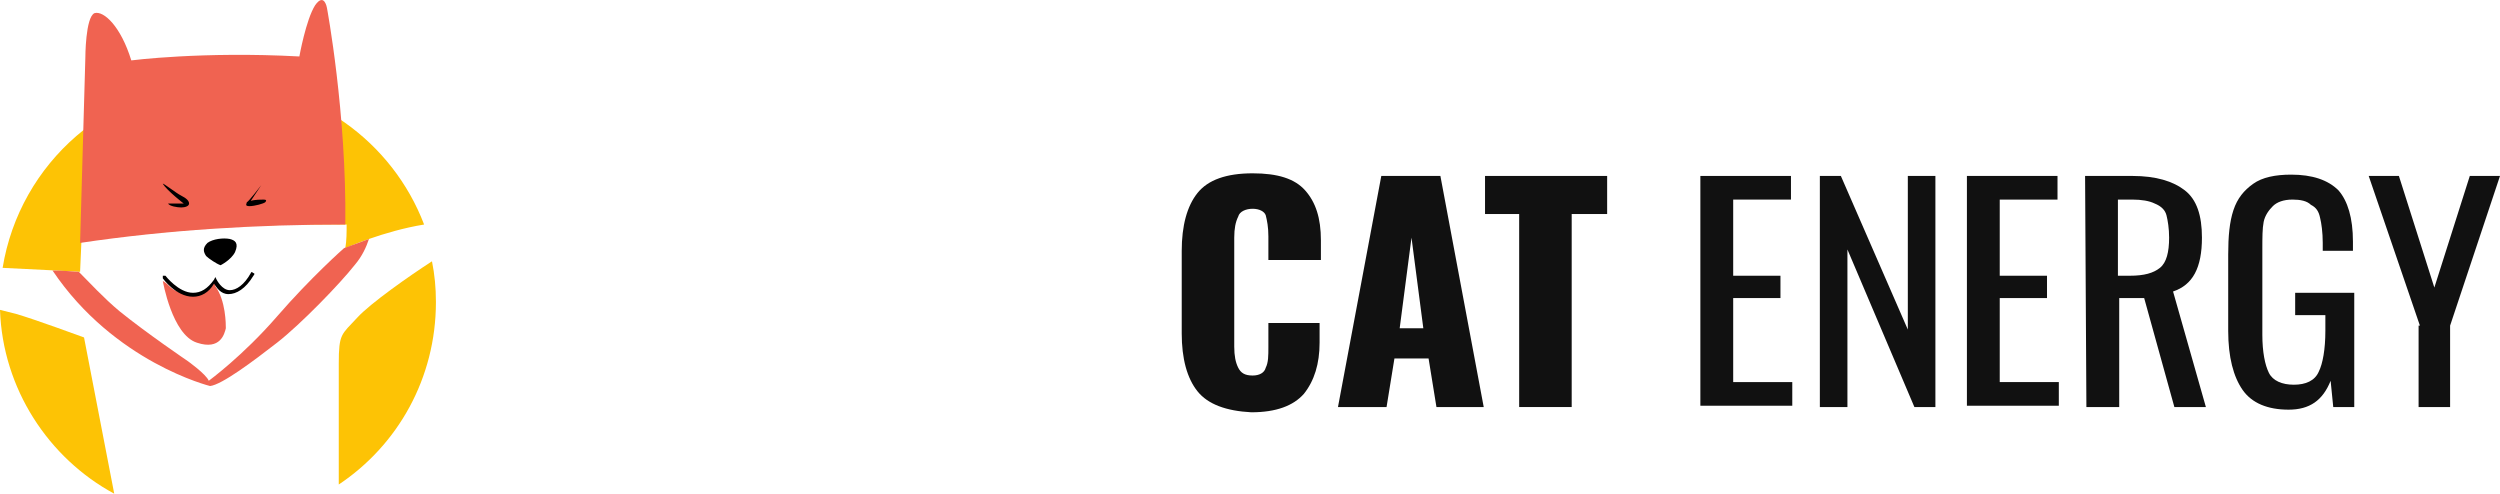
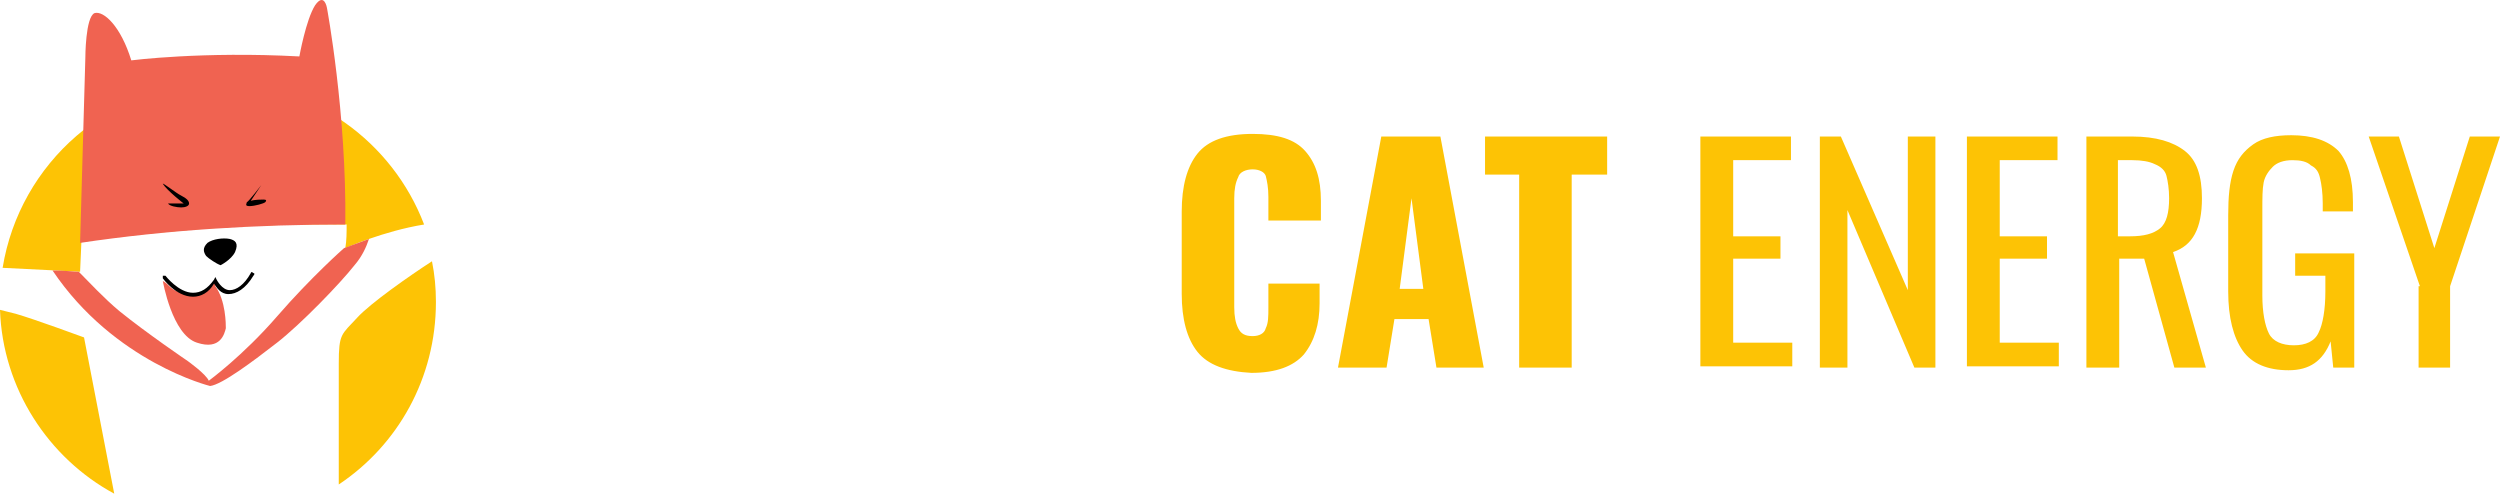
- <svg xmlns="http://www.w3.org/2000/svg" version="1.1" id="Layer_1" x="0px" y="0px" viewBox="0 0 190.4 37.6" style="enable-background:new 0 0 190.4 37.6;" xml:space="preserve">
-   <style type="text/css">
- 	.st0{fill:#FDC305;}
- 	.st1{fill:#F06351;}
- 	.st2{fill:#111111;}
- </style>
+ <svg xmlns="http://www.w3.org/2000/svg" id="Layer_2" viewBox="0 0.002 190.4 37.598">
+   <style>
+         .st0{fill:#fdc305}.st1{fill:#f06351}
+     </style>
+   <path d="M6.1 20.7l.1-2.3c6.7-.9 13.4-1.4 20.2-1.3 0 .6 0 1.2-.1 1.8 0 0 2.9-1.3 6-1.8-2.4-6.3-8.5-10.8-15.6-10.8C8.4 6.3 1.5 12.4.2 20.4c2.2.1 5.9.3 5.9.3zM27.2 24.2c-1.2 1.3-1.4 1.2-1.4 3.5v9.2c4.5-3 7.4-8.1 7.4-13.9 0-1.1-.1-2.1-.3-3.1-1.7 1.1-4.7 3.2-5.7 4.3zM6.4 25.7s-3.8-1.4-5.2-1.8L0 23.6c.2 6 3.7 11.3 8.7 14L6.4 25.7z" class="st0" />
+   <path d="M26.3 17.1C26.4 8.6 24.9.6 24.9.6s-.2-1.2-.9-.2c-.7 1.1-1.2 3.9-1.2 3.9-7.4-.4-12.8.3-12.8.3C9.2 2 7.9.8 7.2 1c-.7.3-.7 3.4-.7 3.4l-.4 14.1c6.7-1 13.5-1.4 20.2-1.4z" class="st1" />
+   <path d="M12.4 14c0-.1 1 .7 1.4.9.4.2.6.4.6.6 0 .2-.3.3-.6.3s-.9-.1-1-.3H14c.1.1-1.3-1-1.6-1.5zM19.9 14.1s-1 1.3-1.1 1.3c0 .1-.2.3.2.3s1.1-.2 1.2-.3c.1-.1.1-.2-.1-.2s-.7 0-1 .1l.8-1.2s.1-.1 0 0zM16.8 20.2s.8-.4 1.1-1c.3-.7 0-.9-.4-1-.5-.1-1.3 0-1.7.3-.4.4-.3.7-.1 1 .2.2.8.6 1.1.7z" />
+   <path d="M16.3 21.5s-.2.4-.5.6c-.2.2-.6.4-1 .4-.6 0-1.1-.2-1.5-.4-.2-.1-.4-.3-.5-.4-.2-.2-.4-.3-.4-.3s.7 4.1 2.6 4.7c1.8.6 2.1-.7 2.2-1.1 0-.3 0-2.1-.8-3.2.1-.4 0-.2-.1-.3z" class="st1" />
+   <path d="M14.7 22.6c-1.3 0-2.3-1.4-2.3-1.4V21h.2s1 1.3 2.1 1.3c.6 0 1.1-.3 1.6-1l.1-.2.1.2s.4.8 1 .8c.5 0 1.1-.4 1.6-1.3 0-.1.1-.1.2 0 .1 0 .1.1 0 .2-.6 1-1.3 1.4-1.9 1.4-.6 0-.9-.5-1.1-.8-.4.7-1 1-1.6 1z" />
+   <path d="M26.2 18.9s-2.5 2.2-5.1 5.2-5.2 4.9-5.2 4.9c-.2-.5-1.6-1.5-1.6-1.5s-3.1-2.1-5.2-3.8c-1.2-1-2.3-2.2-3.1-3-.3 0-1.1-.1-2-.1 4.7 7 12 8.8 12 8.8.9-.1 3.3-1.9 5.1-3.3 1.8-1.4 4.8-4.5 5.9-5.9.6-.7.9-1.4 1.1-2-1.1.4-1.9.7-1.9.7z" class="st1" />
  <g>
-     <path class="st0" d="M6.1,20.7l0.1-2.3c6.7-0.9,13.4-1.4,20.2-1.3c0,0.6,0,1.2-0.1,1.8c0,0,2.9-1.3,6-1.8   c-2.4-6.3-8.5-10.8-15.6-10.8c-8.3,0-15.2,6.1-16.5,14.1C2.4,20.5,6.1,20.7,6.1,20.7z" />
-     <path class="st0" d="M27.2,24.2c-1.2,1.3-1.4,1.2-1.4,3.5c0,0.9,0,4.9,0,9.2c4.5-3,7.4-8.1,7.4-13.9c0-1.1-0.1-2.1-0.3-3.1   C31.2,21,28.2,23.1,27.2,24.2z" />
-     <path class="st0" d="M6.4,25.7c0,0-3.8-1.4-5.2-1.8c-0.4-0.1-0.8-0.2-1.2-0.3c0.2,6,3.7,11.3,8.7,14L6.4,25.7z" />
-   </g>
-   <path class="st1" d="M26.3,17.1c0.1-8.5-1.4-16.5-1.4-16.5S24.7-0.6,24,0.4c-0.7,1.1-1.2,3.9-1.2,3.9C15.4,3.9,10,4.6,10,4.6  C9.2,2,7.9,0.8,7.2,1C6.5,1.3,6.5,4.4,6.5,4.4L6.1,18.5C12.8,17.5,19.6,17.1,26.3,17.1z" />
-   <path d="M12.4,14c0-0.1,1,0.7,1.4,0.9s0.6,0.4,0.6,0.6c0,0.2-0.3,0.3-0.6,0.3s-0.9-0.1-1-0.3c0,0,0.6,0,0.9,0H14  C14.1,15.6,12.7,14.5,12.4,14z" />
-   <path d="M19.9,14.1c0,0-1,1.3-1.1,1.3c0,0.1-0.2,0.3,0.2,0.3s1.1-0.2,1.2-0.3s0.1-0.2-0.1-0.2s-0.7,0-1,0.1L19.9,14.1  C19.9,14.1,20,14,19.9,14.1z" />
-   <path d="M16.8,20.2c0,0,0.8-0.4,1.1-1c0.3-0.7,0-0.9-0.4-1c-0.5-0.1-1.3,0-1.7,0.3c-0.4,0.4-0.3,0.7-0.1,1  C15.9,19.7,16.5,20.1,16.8,20.2z" />
-   <path class="st1" d="M16.3,21.5c0,0-0.2,0.4-0.5,0.6c-0.2,0.2-0.6,0.4-1,0.4c-0.6,0-1.1-0.2-1.5-0.4c-0.2-0.1-0.4-0.3-0.5-0.4  c-0.2-0.2-0.4-0.3-0.4-0.3s0.7,4.1,2.6,4.7c1.8,0.6,2.1-0.7,2.2-1.1c0-0.3,0-2.1-0.8-3.2C16.5,21.4,16.4,21.6,16.3,21.5z" />
-   <g>
-     <path d="M14.7,22.6L14.7,22.6c-1.3,0-2.3-1.4-2.3-1.4c0-0.1,0-0.2,0-0.2c0.1,0,0.2,0,0.2,0s1,1.3,2.1,1.3l0,0c0.6,0,1.1-0.3,1.6-1   l0.1-0.2l0.1,0.2c0,0,0.4,0.8,1,0.8c0.5,0,1.1-0.4,1.6-1.3c0-0.1,0.1-0.1,0.2,0c0.1,0,0.1,0.1,0,0.2c-0.6,1-1.3,1.4-1.9,1.4   s-0.9-0.5-1.1-0.8C15.9,22.3,15.3,22.6,14.7,22.6z" />
-   </g>
-   <path class="st1" d="M26.2,18.9c0,0-2.5,2.2-5.1,5.2S15.9,29,15.9,29c-0.2-0.5-1.6-1.5-1.6-1.5s-3.1-2.1-5.2-3.8  c-1.2-1-2.3-2.2-3.1-3c-0.3,0-1.1-0.1-2-0.1c4.7,7,12,8.8,12,8.8c0.9-0.1,3.3-1.9,5.1-3.3c1.8-1.4,4.8-4.5,5.9-5.9  c0.6-0.7,0.9-1.4,1.1-2C27,18.6,26.2,18.9,26.2,18.9z" />
-   <g transform="matrix(1, 0, 0, 1, 90, 10.2)">
-     <path class="st2" d="M1.2,19.6c-0.8-1-1.2-2.5-1.2-4.4V8.9C0,7,0.4,5.5,1.2,4.5S3.4,3,5.4,3c1.9,0,3.2,0.4,4,1.3   c0.8,0.9,1.2,2.1,1.2,3.8v1.5h-4V7.8c0-0.7-0.1-1.2-0.2-1.6c-0.1-0.3-0.5-0.5-1-0.5s-1,0.2-1.1,0.6C4.1,6.7,4,7.2,4,7.9v8.3   c0,0.7,0.1,1.2,0.3,1.6c0.2,0.4,0.5,0.6,1.1,0.6c0.5,0,0.9-0.2,1-0.6c0.2-0.4,0.2-0.9,0.2-1.6v-1.8h3.9v1.5c0,1.6-0.4,2.9-1.2,3.9   c-0.8,0.9-2.1,1.4-4,1.4C3.4,21.1,2,20.6,1.2,19.6z" />
-     <path class="st2" d="M15.2,3.2h4.5L23,20.8h-3.6l-0.6-3.7h-2.6l-0.6,3.7h-3.7L15.2,3.2z M18.4,14.8l-0.9-6.9l-0.9,6.9H18.4z" />
-     <path class="st2" d="M25.8,6.1h-2.7V3.2h9.3v2.9h-2.7v14.7h-4V6.1H25.8z" />
-     <path class="st2" d="M39.5,3.2h6.9V5H42v5.8h3.6v1.7H42v6.4h4.5v1.8h-7V3.2z" />
-     <path class="st2" d="M48.5,3.2h1.7l5.1,11.7V3.2h2.1v17.6h-1.6l-5.1-12v12h-2.1V3.2H48.5z" />
-     <path class="st2" d="M59.8,3.2h6.9V5h-4.4v5.8h3.6v1.7h-3.6v6.4h4.5v1.8h-7C59.8,20.7,59.8,3.2,59.8,3.2z" />
-     <path class="st2" d="M68.8,3.2h3.6c1.8,0,3.1,0.4,4,1.1s1.3,1.9,1.3,3.6c0,2.3-0.7,3.6-2.2,4.1l2.5,8.8h-2.4l-2.3-8.3h-1.9v8.3   h-2.5L68.8,3.2L68.8,3.2z M72.2,10.8c1.1,0,1.8-0.2,2.3-0.6C75,9.8,75.2,9,75.2,7.9c0-0.7-0.1-1.3-0.2-1.7s-0.4-0.7-0.9-0.9   c-0.4-0.2-1-0.3-1.7-0.3h-1.1v5.8C71.3,10.8,72.2,10.8,72.2,10.8z" />
-     <path class="st2" d="M80.8,19.5c-0.7-1-1.1-2.5-1.1-4.5V9.2c0-1.4,0.1-2.5,0.4-3.4s0.8-1.5,1.5-2s1.7-0.7,2.9-0.7   c1.6,0,2.8,0.4,3.6,1.2c0.7,0.8,1.1,2.1,1.1,3.9v0.7h-2.3V8.3c0-0.8-0.1-1.5-0.2-1.9c-0.1-0.5-0.3-0.8-0.7-1   C85.7,5.1,85.2,5,84.6,5c-0.7,0-1.2,0.2-1.5,0.5s-0.6,0.7-0.7,1.2s-0.1,1.2-0.1,2.1v6.5c0,1.3,0.2,2.3,0.5,2.9s1,0.9,1.9,0.9   s1.6-0.3,1.9-1c0.3-0.6,0.5-1.7,0.5-3.1v-1.2h-2.3v-1.7h4.5v8.7h-1.6l-0.2-2c-0.6,1.5-1.6,2.2-3.2,2.2C82.7,21,81.5,20.5,80.8,19.5   z" />
-     <path class="st2" d="M94.3,14.6L90.4,3.2h2.3l2.7,8.5l2.7-8.5h2.3l-3.8,11.4v6.2h-2.4v-6.2H94.3z" />
+     <path fill="#111" d="M1.2 16.6c-.8-1-1.2-2.5-1.2-4.4V5.9C0 4 .4 2.5 1.2 1.5 2 .5 3.4 0 5.4 0c1.9 0 3.2.4 4 1.3.8.9 1.2 2.1 1.2 3.8v1.5h-4V4.8c0-.7-.1-1.2-.2-1.6-.1-.3-.5-.5-1-.5s-1 .2-1.1.6c-.2.4-.3.9-.3 1.6v8.3c0 .7.1 1.2.3 1.6.2.4.5.6 1.1.6.5 0 .9-.2 1-.6.2-.4.2-.9.2-1.6v-1.8h3.9v1.5c0 1.6-.4 2.9-1.2 3.9-.8.9-2.1 1.4-4 1.4-1.9-.1-3.3-.6-4.1-1.6zM15.2.2h4.5L23 17.8h-3.6l-.6-3.7h-2.6l-.6 3.7h-3.7L15.2.2zm3.2 11.6l-.9-6.9-.9 6.9h1.8zM25.8 3.1h-2.7V.2h9.3v2.9h-2.7v14.7h-4V3.1zM39.5.2h6.9V2H42v5.8h3.6v1.7H42v6.4h4.5v1.8h-7V.2zM48.5.2h1.7l5.1 11.7V.2h2.1v17.6h-1.6l-5.1-12v12h-2.1V.2zM59.8.2h6.9V2h-4.4v5.8h3.6v1.7h-3.6v6.4h4.5v1.8h-7V.2zM68.8.2h3.6c1.8 0 3.1.4 4 1.1s1.3 1.9 1.3 3.6c0 2.3-.7 3.6-2.2 4.1l2.5 8.8h-2.4l-2.3-8.3h-1.9v8.3h-2.5V.2zm3.4 7.6c1.1 0 1.8-.2 2.3-.6.5-.4.7-1.2.7-2.3 0-.7-.1-1.3-.2-1.7s-.4-.7-.9-.9c-.4-.2-1-.3-1.7-.3h-1.1v5.8h.9zM80.8 16.5c-.7-1-1.1-2.5-1.1-4.5V6.2c0-1.4.1-2.5.4-3.4.3-.9.8-1.5 1.5-2s1.7-.7 2.9-.7c1.6 0 2.8.4 3.6 1.2.7.8 1.1 2.1 1.1 3.9v.7h-2.3v-.6c0-.8-.1-1.5-.2-1.9-.1-.5-.3-.8-.7-1-.3-.3-.8-.4-1.4-.4-.7 0-1.2.2-1.5.5-.3.3-.6.7-.7 1.2-.1.5-.1 1.2-.1 2.1v6.5c0 1.3.2 2.3.5 2.9.3.6 1 .9 1.9.9.9 0 1.6-.3 1.9-1 .3-.6.5-1.7.5-3.1v-1.2h-2.3V9.1h4.5v8.7h-1.6l-.2-2c-.6 1.5-1.6 2.2-3.2 2.2s-2.8-.5-3.5-1.5zM94.3 11.6L90.4.2h2.3l2.7 8.5L98.1.2h2.3l-3.8 11.4v6.2h-2.4v-6.2z" class="st0" transform="translate(90 10.2)" />
  </g>
</svg>
